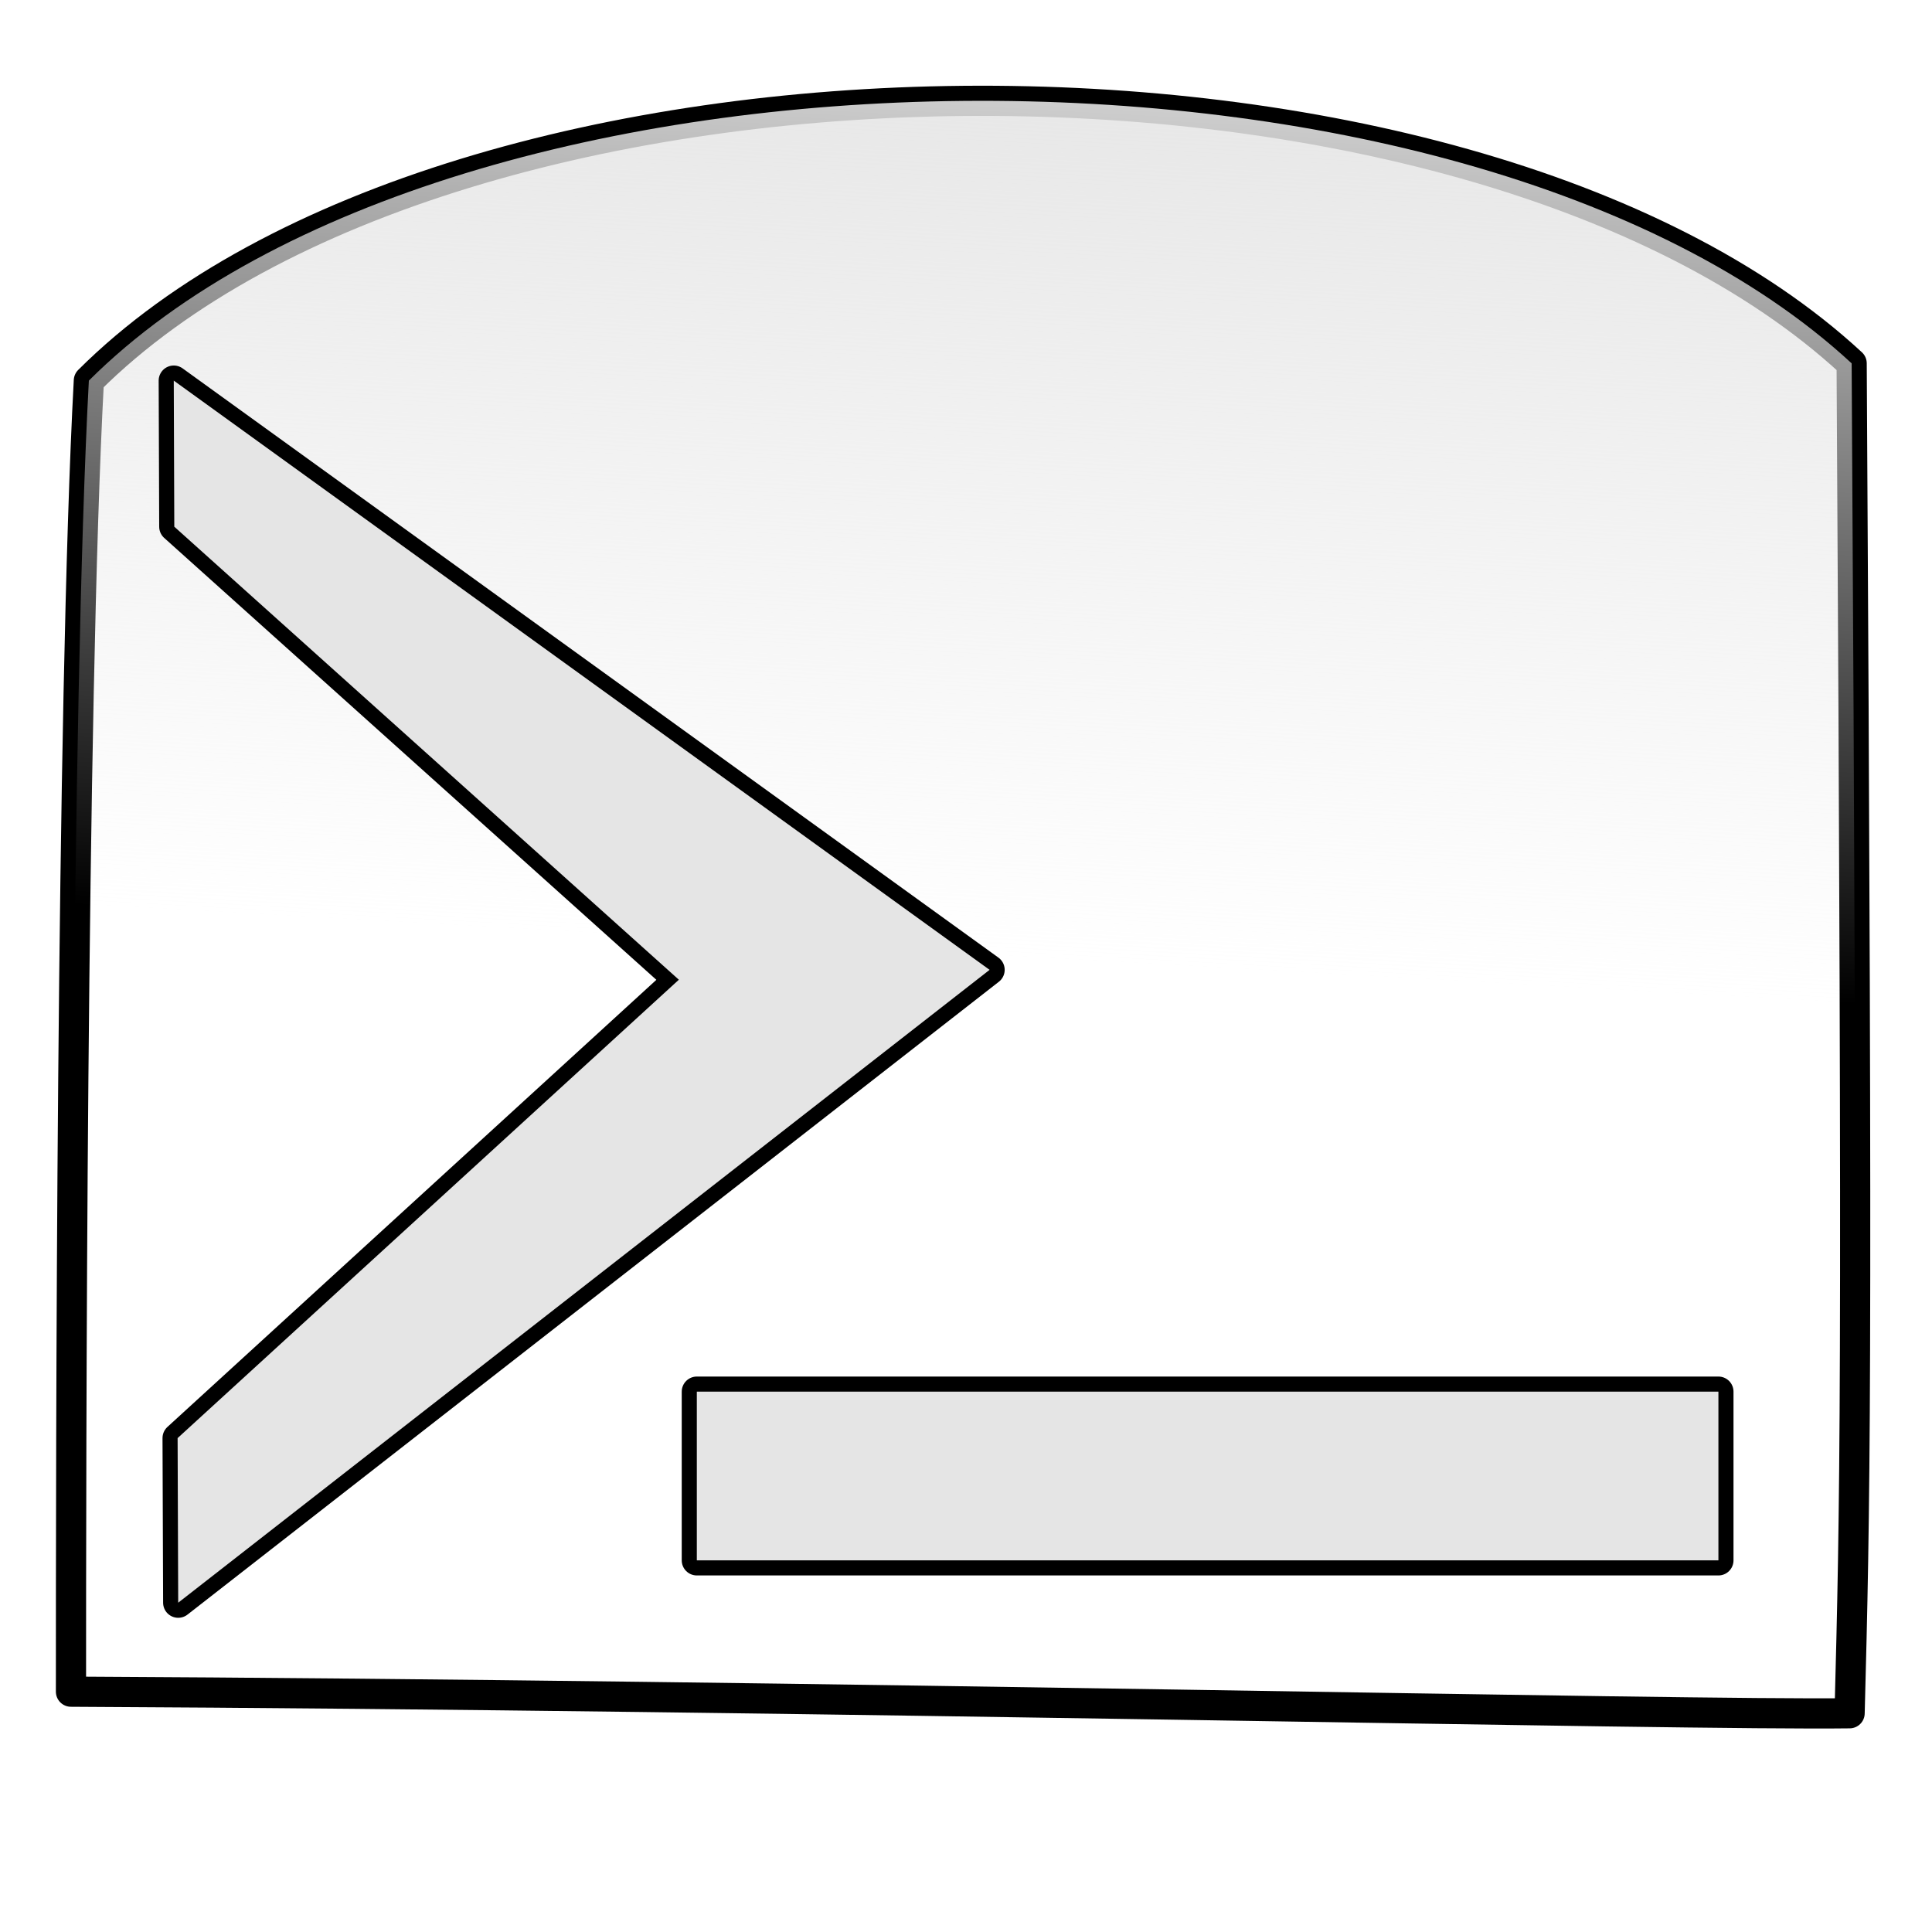
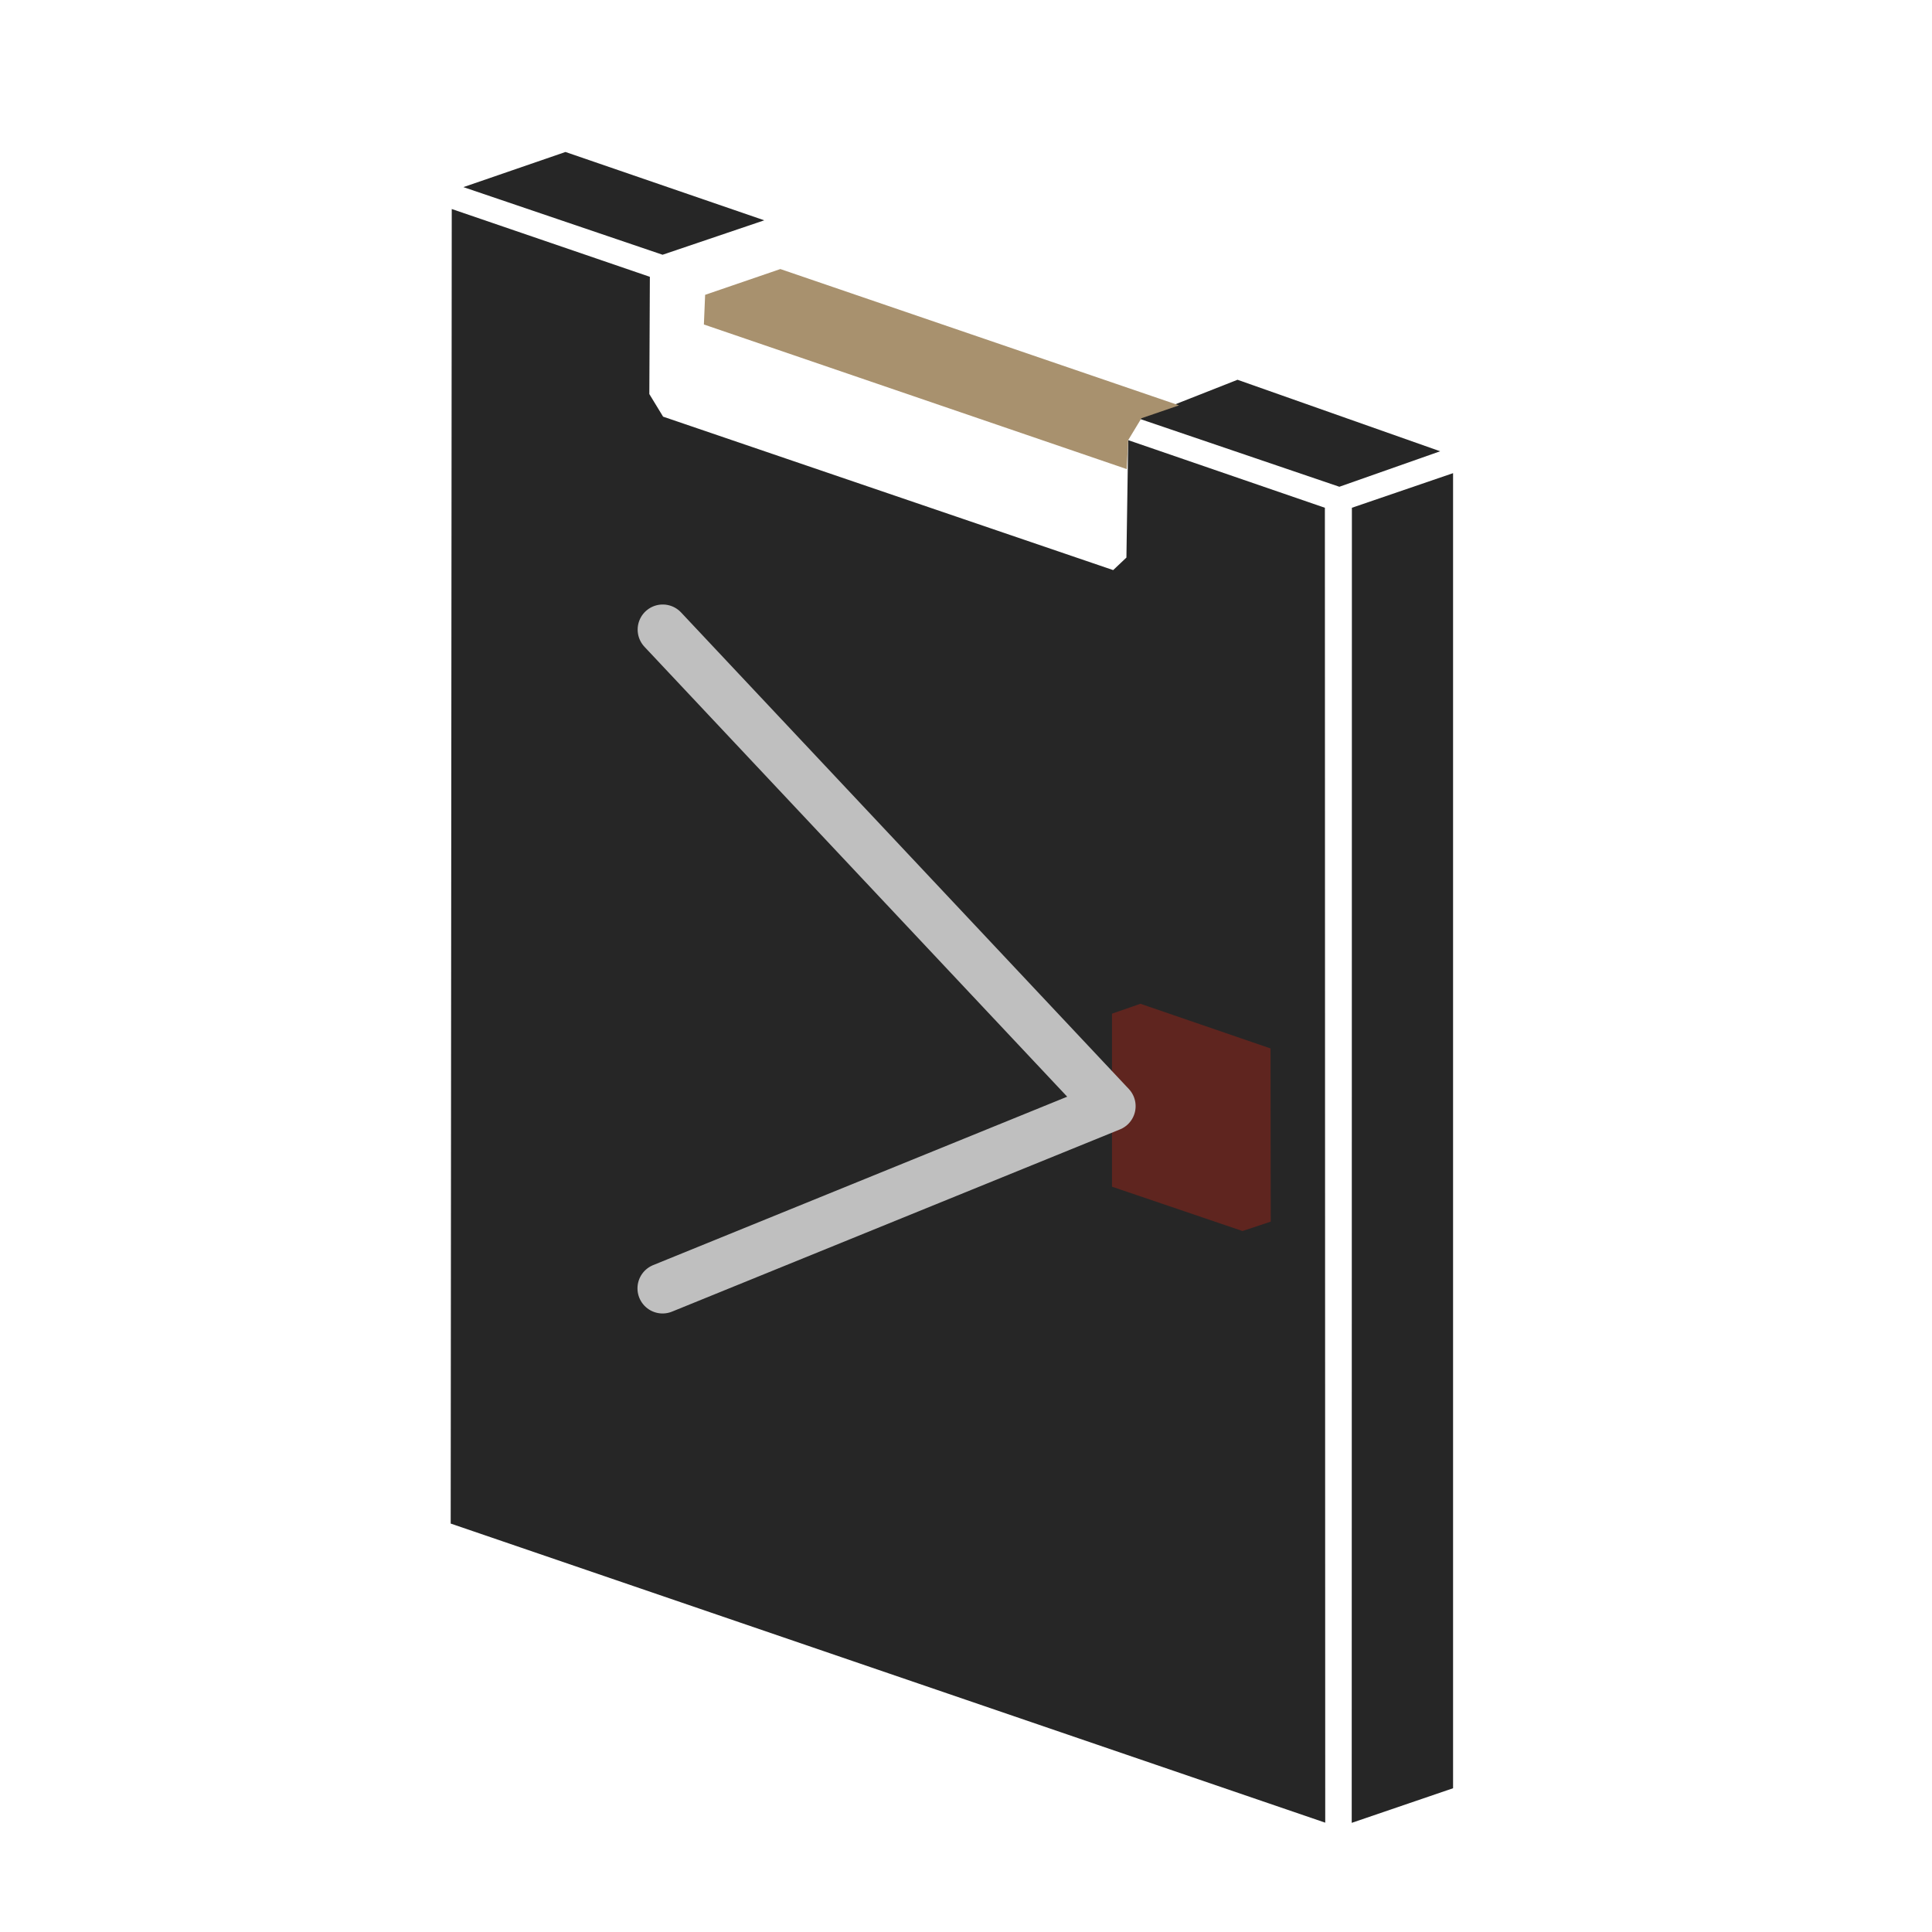
- <svg xmlns="http://www.w3.org/2000/svg" xmlns:xlink="http://www.w3.org/1999/xlink" width="1024pt" height="1024pt" viewBox="0 0 1024 1024" version="1.1" id="svg32718">
-   <defs id="defs32722">
-     <linearGradient id="linearGradient6149">
-       <stop style="stop-color:#e5e5e5;stop-opacity:1;" offset="0" id="stop6145" />
-       <stop style="stop-color:#e5e5e5;stop-opacity:0;" offset="1" id="stop6147" />
-     </linearGradient>
-     <linearGradient id="linearGradient65994">
-       <stop style="stop-color:#e5e5e5;stop-opacity:1;" offset="0" id="stop65992" />
-     </linearGradient>
-     <linearGradient xlink:href="#linearGradient6149" id="linearGradient6151" x1="95.369" y1="-23.658" x2="67.245" y2="481.42" gradientUnits="userSpaceOnUse" />
-   </defs>
-   <path id="path32982" style="opacity:1;fill:url(#linearGradient6151);fill-opacity:1;stroke:#000000;stroke-width:16;stroke-linejoin:round;stroke-miterlimit:4;stroke-dasharray:none;stroke-dashoffset:3.827;stroke-opacity:1;paint-order:stroke markers fill" d="m 47.098,201.731 c -9.312,173.383 -9.481,578.602 -9.481,694.896 395.119,1.932 854.508,12.61 942.712,11.434 2.89,-110.911 4.367,-165.452 1.084,-715.471 C 776.767,3.225 241.524,7.948 47.098,201.731 Z" />
-   <path id="path33031" style="fill:#e5e5e5;fill-opacity:1;stroke:#000000;stroke-width:16;stroke-linejoin:round;stroke-miterlimit:4;stroke-dasharray:none;stroke-dashoffset:3.827;stroke-opacity:1;paint-order:stroke markers fill" d="M 92.098,201.731 92.379,279.163 359.805,519.275 94.135,762.221 94.453,849.467 524.502,514.039 Z" />
-   <rect style="opacity:1;fill:#e5e5e5;fill-opacity:1;stroke:#000000;stroke-width:16;stroke-linejoin:round;stroke-miterlimit:4;stroke-dasharray:none;stroke-dashoffset:3.827;stroke-opacity:1;paint-order:stroke markers fill" id="rect33439" width="541.459" height="89.424" x="369.333" y="737.598" ry="0" />
+ <svg xmlns="http://www.w3.org/2000/svg" width="1024pt" height="1024pt" viewBox="0 0 1024 1024" version="1.1" id="svg3542">
+   <defs id="defs3546" />
+   <g id="FRAME_0" style="visibility:visible" fill-rule="evenodd">
+     <path style="fill:#262626;fill-opacity:1;stroke:none;stroke-width:0.75px;stroke-linecap:butt;stroke-linejoin:miter;stroke-opacity:1" d="m 239.437,110.782 -0.561,696.739 463.525,158.532 -0.187,-696.926 -104.253,-35.843 -0.936,62.234 -7.019,6.645 -238.548,-81.325 -7.3,-11.979 0.281,-62.14 z" id="path17515" />
+     <path style="fill:#5f251f;fill-opacity:1;stroke:none;stroke-width:0.75px;stroke-linecap:butt;stroke-linejoin:miter;stroke-opacity:1" d="m 604.448,532.022 -15.067,5.241 2e-5,91.713 69.159,23.49 14.973,-4.96 -0.093,-91.807 z" id="path29295" />
+     <path style="fill:none;stroke:#bfbfbf;stroke-width:26.606;stroke-linecap:round;stroke-linejoin:round;stroke-miterlimit:4;stroke-dasharray:none;stroke-opacity:1;paint-order:normal" d="M 351.27,333.701 588.601,586.286 351.177,682.865" id="path10856" />
+     <path style="fill:#262626;fill-opacity:1;stroke:none;stroke-width:0.75px;stroke-linecap:butt;stroke-linejoin:miter;stroke-opacity:1" d="m 770.156,250.785 -53.624,18.343 -0.094,697.019 53.718,-18.343 z" id="path14628" />
+     <path style="fill:#262626;fill-opacity:1;stroke:none;stroke-width:0.75px;stroke-linecap:butt;stroke-linejoin:miter;stroke-opacity:1" d="m 603.669,221.867 52.247,-20.583 107.409,37.896 -53.437,18.81 z" id="path17781" />
+     <path style="fill:#a8916e;fill-opacity:1;stroke:none;stroke-width:0.75px;stroke-linecap:butt;stroke-linejoin:miter;stroke-opacity:1" d="m 413.598,142.601 -39.867,13.663 -0.655,15.722 224.135,76.646 0.749,-15.348 7.019,-11.604 19.934,-6.832 -211.314,-72.247" id="path30065" />
+     <path style="fill:#262626;stroke:none;stroke-width:0.75px;stroke-linecap:butt;stroke-linejoin:miter;stroke-opacity:1;fill-opacity:1" d="M 299.705,80.554 245.613,99.177 351.177,135.02 405.082,116.771 299.705,80.554" id="path33059" />
+   </g>
</svg>
